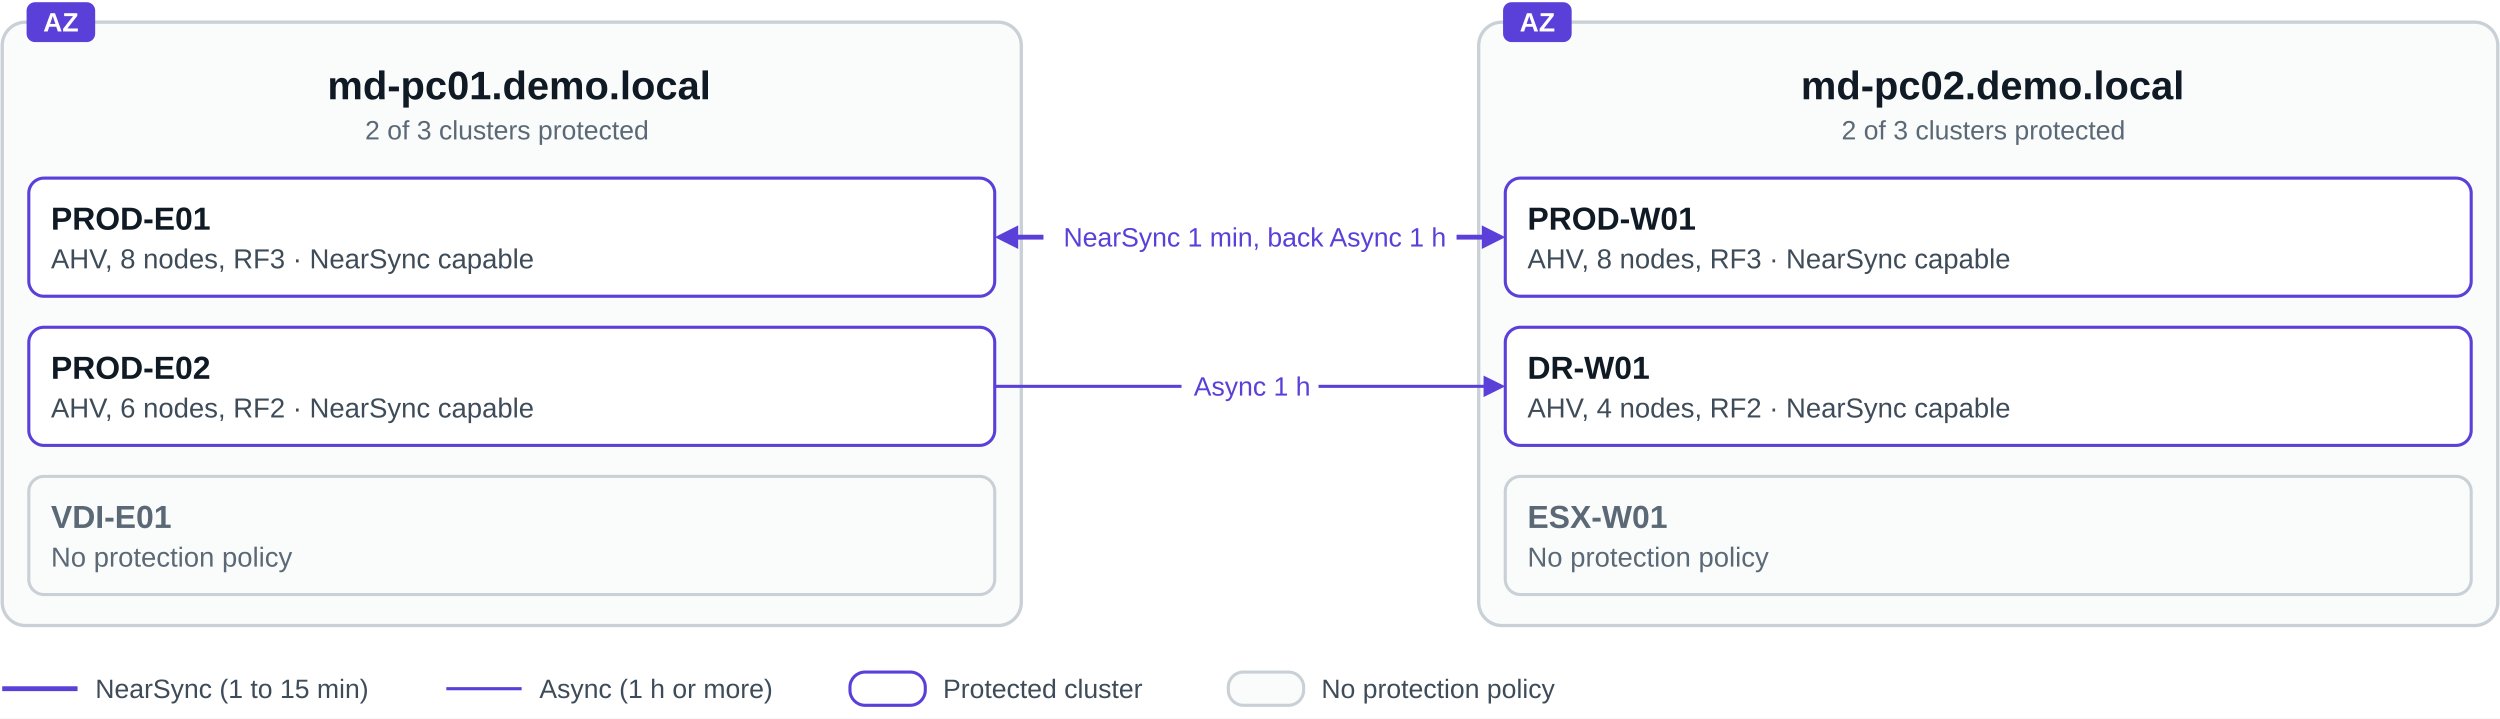
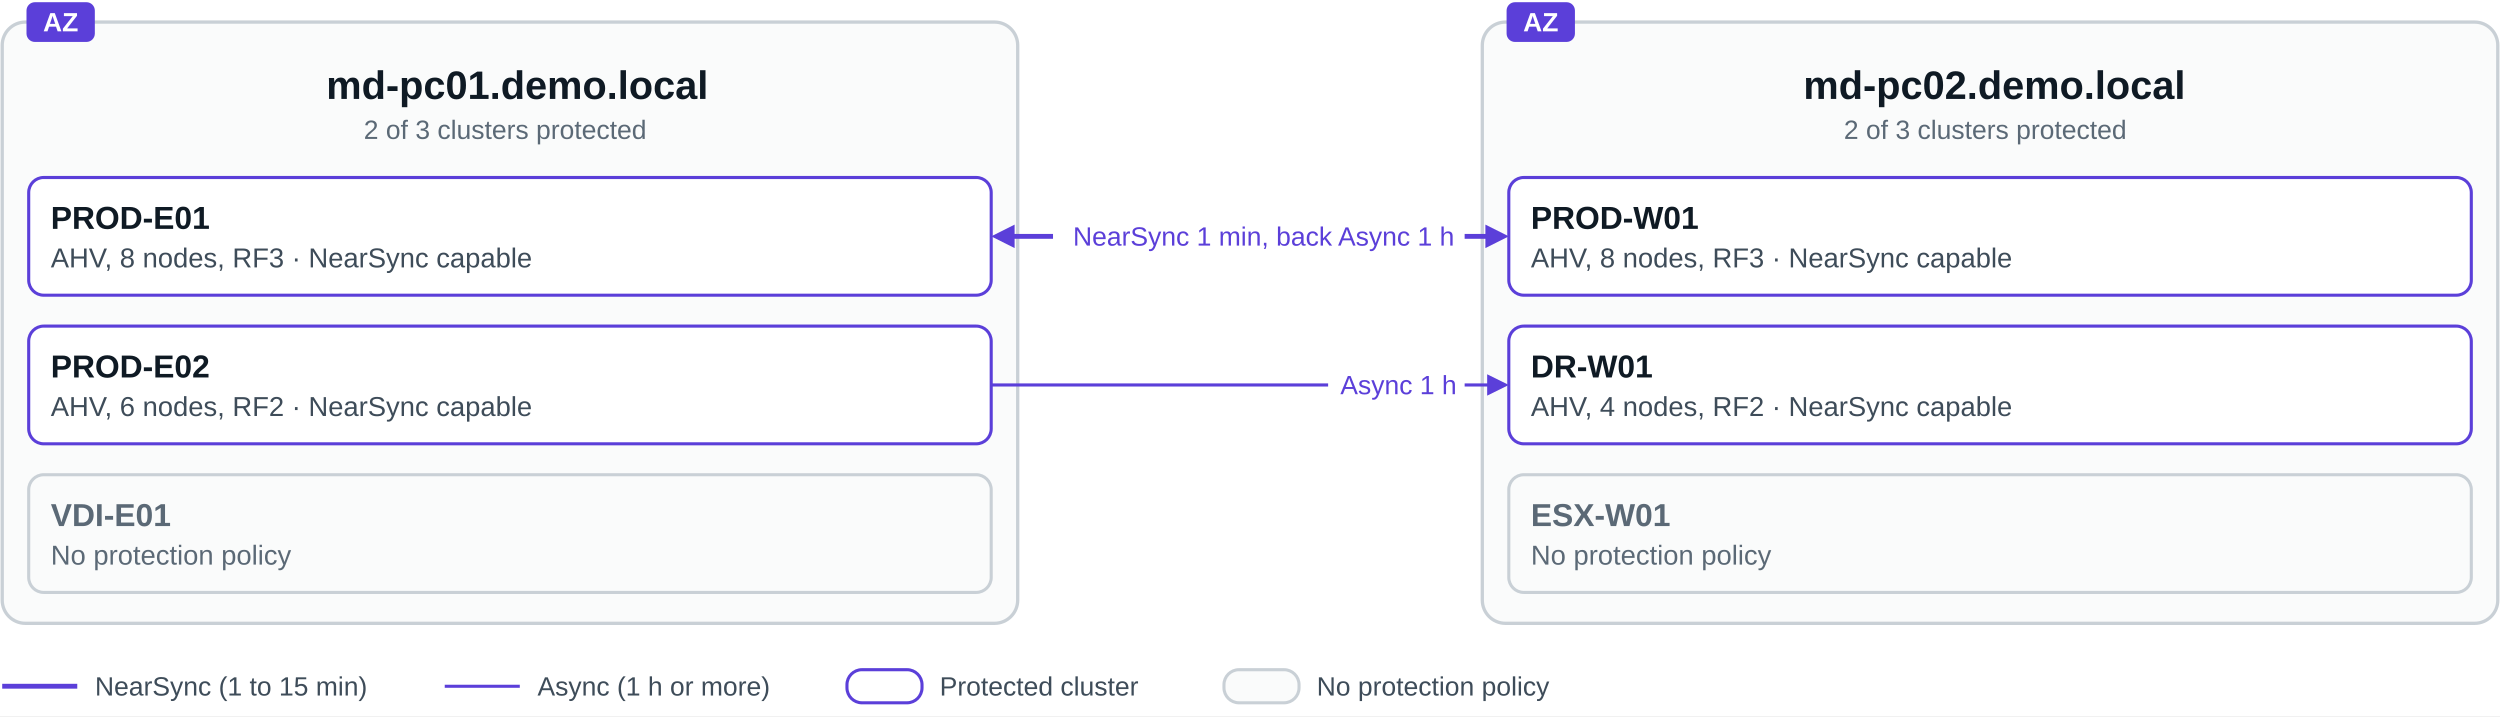
- <svg xmlns="http://www.w3.org/2000/svg" version="1.1" width="564.23pt" height="162.18pt" viewBox="0 0 564.23 162.18" font-family="Figtree, Calibri, 'Segoe UI', Arial, sans-serif">
-   <rect width="564.23" height="162.18" fill="#FFFFFF" />
+ <svg xmlns="http://www.w3.org/2000/svg" version="1.1" width="566.23pt" height="162.18pt" viewBox="0 0 566.23 162.18" font-family="Figtree, Calibri, 'Segoe UI', Arial, sans-serif">
+   <rect width="566.23" height="162.18" fill="#FFFFFF" />
  <g id="site:md-pc01.demo.local" data-kind="container" data-name="md-pc01.demo.local" data-prism-central="md-pc01.demo.local">
    <rect x="0.5" y="5" width="230" height="136.18" fill="#FAFBFB" rx="5.25" stroke="#C9D0D6" stroke-width="0.75" />
    <text x="73.9" y="22.41" font-size="9" font-weight="600" fill="#0F1A24">md-pc01.demo.local</text>
    <text x="82.39" y="31.46" font-size="6" fill="#5B6976">2 of 3 clusters protected</text>
  </g>
  <g id="site:md-pc02.demo.local" data-kind="container" data-name="md-pc02.demo.local" data-prism-central="md-pc02.demo.local">
-     <rect x="333.73" y="5" width="230" height="136.18" fill="#FAFBFB" rx="5.25" stroke="#C9D0D6" stroke-width="0.75" />
-     <text x="406.45" y="22.41" font-size="9" font-weight="600" fill="#0F1A24">md-pc02.demo.local</text>
-     <text x="415.62" y="31.46" font-size="6" fill="#5B6976">2 of 3 clusters protected</text>
+     <rect x="335.73" y="5" width="230" height="136.18" fill="#FAFBFB" rx="5.25" stroke="#C9D0D6" stroke-width="0.75" />
+     <text x="408.45" y="22.41" font-size="9" font-weight="600" fill="#0F1A24">md-pc02.demo.local</text>
+     <text x="417.62" y="31.46" font-size="6" fill="#5B6976">2 of 3 clusters protected</text>
  </g>
  <g id="cluster:86088e1b-cdfc-5113-a735-aeb9ef1962c3" data-kind="box" data-cluster-uuid="86088e1b-cdfc-5113-a735-aeb9ef1962c3" data-name="PROD-E01" data-prism-central="md-pc01.demo.local">
    <rect x="6.5" y="40.2" width="218" height="26.66" fill="#FFFFFF" rx="3.4" stroke="#5B3FD9" stroke-width="0.7" />
    <text x="11.5" y="51.83" font-size="7.2" font-weight="600" fill="#0F1A24">PROD-E01</text>
    <text x="11.5" y="60.56" font-size="6.2" fill="#3E4C59">AHV, 8 nodes, RF3 · NearSync capable</text>
  </g>
  <g id="cluster:b05a4233-4013-58ed-a8b7-794ab3a4f5f8" data-kind="box" data-cluster-uuid="b05a4233-4013-58ed-a8b7-794ab3a4f5f8" data-name="PROD-E02" data-prism-central="md-pc01.demo.local">
    <rect x="6.5" y="73.86" width="218" height="26.66" fill="#FFFFFF" rx="3.4" stroke="#5B3FD9" stroke-width="0.7" />
    <text x="11.5" y="85.49" font-size="7.2" font-weight="600" fill="#0F1A24">PROD-E02</text>
    <text x="11.5" y="94.22" font-size="6.2" fill="#3E4C59">AHV, 6 nodes, RF2 · NearSync capable</text>
  </g>
  <g id="cluster:9b4738ef-4d63-5e4f-92be-6214d8858c4e" data-kind="box" data-cluster-uuid="9b4738ef-4d63-5e4f-92be-6214d8858c4e" data-name="VDI-E01" data-prism-central="md-pc01.demo.local">
    <rect x="6.5" y="107.52" width="218" height="26.66" fill="#FAFBFB" rx="3.4" stroke="#C9D0D6" stroke-width="0.7" />
    <text x="11.5" y="119.15" font-size="7.2" font-weight="600" fill="#5B6976">VDI-E01</text>
    <text x="11.5" y="127.88" font-size="6.2" fill="#5B6976">No protection policy</text>
  </g>
  <g id="cluster:8db1379a-d206-57cc-87c6-3ff054625b9a" data-kind="box" data-cluster-uuid="8db1379a-d206-57cc-87c6-3ff054625b9a" data-name="PROD-W01" data-prism-central="md-pc02.demo.local">
-     <rect x="339.73" y="40.2" width="218" height="26.66" fill="#FFFFFF" rx="3.4" stroke="#5B3FD9" stroke-width="0.7" />
-     <text x="344.73" y="51.83" font-size="7.2" font-weight="600" fill="#0F1A24">PROD-W01</text>
-     <text x="344.73" y="60.56" font-size="6.2" fill="#3E4C59">AHV, 8 nodes, RF3 · NearSync capable</text>
+     <rect x="341.73" y="40.2" width="218" height="26.66" fill="#FFFFFF" rx="3.4" stroke="#5B3FD9" stroke-width="0.7" />
+     <text x="346.73" y="51.83" font-size="7.2" font-weight="600" fill="#0F1A24">PROD-W01</text>
+     <text x="346.73" y="60.56" font-size="6.2" fill="#3E4C59">AHV, 8 nodes, RF3 · NearSync capable</text>
  </g>
  <g id="cluster:6ce6d622-1b20-52a3-98e8-31ed2e9a383a" data-kind="box" data-cluster-uuid="6ce6d622-1b20-52a3-98e8-31ed2e9a383a" data-name="DR-W01" data-prism-central="md-pc02.demo.local">
-     <rect x="339.73" y="73.86" width="218" height="26.66" fill="#FFFFFF" rx="3.4" stroke="#5B3FD9" stroke-width="0.7" />
-     <text x="344.73" y="85.49" font-size="7.2" font-weight="600" fill="#0F1A24">DR-W01</text>
-     <text x="344.73" y="94.22" font-size="6.2" fill="#3E4C59">AHV, 4 nodes, RF2 · NearSync capable</text>
+     <rect x="341.73" y="73.86" width="218" height="26.66" fill="#FFFFFF" rx="3.4" stroke="#5B3FD9" stroke-width="0.7" />
+     <text x="346.73" y="85.49" font-size="7.2" font-weight="600" fill="#0F1A24">DR-W01</text>
+     <text x="346.73" y="94.22" font-size="6.2" fill="#3E4C59">AHV, 4 nodes, RF2 · NearSync capable</text>
  </g>
  <g id="cluster:92c840d4-7d8a-5dce-b2c2-1e5e3e93e652" data-kind="box" data-cluster-uuid="92c840d4-7d8a-5dce-b2c2-1e5e3e93e652" data-name="ESX-W01" data-prism-central="md-pc02.demo.local">
-     <rect x="339.73" y="107.52" width="218" height="26.66" fill="#FAFBFB" rx="3.4" stroke="#C9D0D6" stroke-width="0.7" />
-     <text x="344.73" y="119.15" font-size="7.2" font-weight="600" fill="#5B6976">ESX-W01</text>
-     <text x="344.73" y="127.88" font-size="6.2" fill="#5B6976">No protection policy</text>
+     <rect x="341.73" y="107.52" width="218" height="26.66" fill="#FAFBFB" rx="3.4" stroke="#C9D0D6" stroke-width="0.7" />
+     <text x="346.73" y="119.15" font-size="7.2" font-weight="600" fill="#5B6976">ESX-W01</text>
+     <text x="346.73" y="127.88" font-size="6.2" fill="#5B6976">No protection policy</text>
  </g>
  <g id="legend:0:label" data-kind="label">
    <text x="21.5" y="157.53" font-size="6" fill="#3E4C59">NearSync (1 to 15 min)</text>
  </g>
  <g id="legend:1:label" data-kind="label">
    <text x="121.73" y="157.53" font-size="6" fill="#3E4C59">Async (1 h or more)</text>
  </g>
  <g id="legend:2" data-kind="swatch">
    <rect x="191.83" y="151.68" width="17" height="7.5" fill="#FFFFFF" rx="3.4" stroke="#5B3FD9" stroke-width="0.7" />
  </g>
  <g id="legend:2:label" data-kind="label">
    <text x="212.83" y="157.53" font-size="6" fill="#3E4C59">Protected cluster</text>
  </g>
  <g id="legend:3" data-kind="swatch">
    <rect x="277.22" y="151.68" width="17" height="7.5" fill="#FAFBFB" rx="3.4" stroke="#C9D0D6" stroke-width="0.7" />
  </g>
  <g id="legend:3:label" data-kind="label">
    <text x="298.22" y="157.53" font-size="6" fill="#3E4C59">No protection policy</text>
  </g>
  <g id="flow:cluster:86088e1b-cdfc-5113-a735-aeb9ef1962c3-&gt;cluster:8db1379a-d206-57cc-87c6-3ff054625b9a" data-kind="edge" data-link="replication">
-     <polyline points="228.6,53.53 335.63,53.53" fill="none" stroke="#5B3FD9" stroke-width="1.1" stroke-linejoin="round" />
-     <polygon points="339.73,53.53 334.43,56.19 334.43,50.87" fill="#5B3FD9" />
+     <polyline points="228.6,53.53 337.63,53.53" fill="none" stroke="#5B3FD9" stroke-width="1.1" stroke-linejoin="round" />
+     <polygon points="341.73,53.53 336.43,56.19 336.43,50.87" fill="#5B3FD9" />
    <polygon points="224.5,53.53 229.8,50.87 229.8,56.19" fill="#5B3FD9" />
  </g>
  <g id="flow:cluster:b05a4233-4013-58ed-a8b7-794ab3a4f5f8-&gt;cluster:6ce6d622-1b20-52a3-98e8-31ed2e9a383a" data-kind="edge" data-link="replication">
-     <polyline points="224.5,87.19 336.03,87.19" fill="none" stroke="#5B3FD9" stroke-width="0.7" stroke-linejoin="round" />
-     <polygon points="339.73,87.19 334.83,89.61 334.83,84.77" fill="#5B3FD9" />
+     <polyline points="224.5,87.19 338.03,87.19" fill="none" stroke="#5B3FD9" stroke-width="0.7" stroke-linejoin="round" />
+     <polygon points="341.73,87.19 336.83,89.61 336.83,84.77" fill="#5B3FD9" />
  </g>
  <g id="legend:0" data-kind="edge" data-link="">
    <polyline points="0.5,155.43 17.5,155.43" fill="none" stroke="#5B3FD9" stroke-width="1.1" stroke-linejoin="round" />
  </g>
  <g id="legend:1" data-kind="edge" data-link="">
    <polyline points="100.73,155.43 117.73,155.43" fill="none" stroke="#5B3FD9" stroke-width="0.7" stroke-linejoin="round" />
  </g>
  <g>
-     <rect x="235.5" y="48.69" width="93.23" height="9.68" rx="1.5" fill="#FFFFFF" />
-     <text x="240.02" y="55.63" font-size="6" fill="#5B3FD9">NearSync 1 min, back Async 1 h</text>
+     <rect x="238.5" y="48.69" width="93.23" height="9.68" rx="1.5" fill="#FFFFFF" />
+     <text x="243.02" y="55.63" font-size="6" fill="#5B3FD9">NearSync 1 min, back Async 1 h</text>
  </g>
  <g>
-     <rect x="266.66" y="82.35" width="30.92" height="9.68" rx="1.5" fill="#FFFFFF" />
-     <text x="269.42" y="89.29" font-size="6" fill="#5B3FD9">Async 1 h</text>
+     <rect x="300.81" y="82.35" width="30.92" height="9.68" rx="1.5" fill="#FFFFFF" />
+     <text x="303.57" y="89.29" font-size="6" fill="#5B3FD9">Async 1 h</text>
  </g>
  <g id="site:md-pc01.demo.local:tag" data-kind="tag">
    <rect x="6" y="0.5" width="15.48" height="9" fill="#5B3FD9" rx="1.9" />
    <text x="9.74" y="7.1" font-size="6" font-weight="600" fill="#FFFFFF">AZ</text>
  </g>
  <g id="site:md-pc02.demo.local:tag" data-kind="tag">
-     <rect x="339.23" y="0.5" width="15.48" height="9" fill="#5B3FD9" rx="1.9" />
-     <text x="342.97" y="7.1" font-size="6" font-weight="600" fill="#FFFFFF">AZ</text>
+     <rect x="341.23" y="0.5" width="15.48" height="9" fill="#5B3FD9" rx="1.9" />
+     <text x="344.97" y="7.1" font-size="6" font-weight="600" fill="#FFFFFF">AZ</text>
  </g>
</svg>
